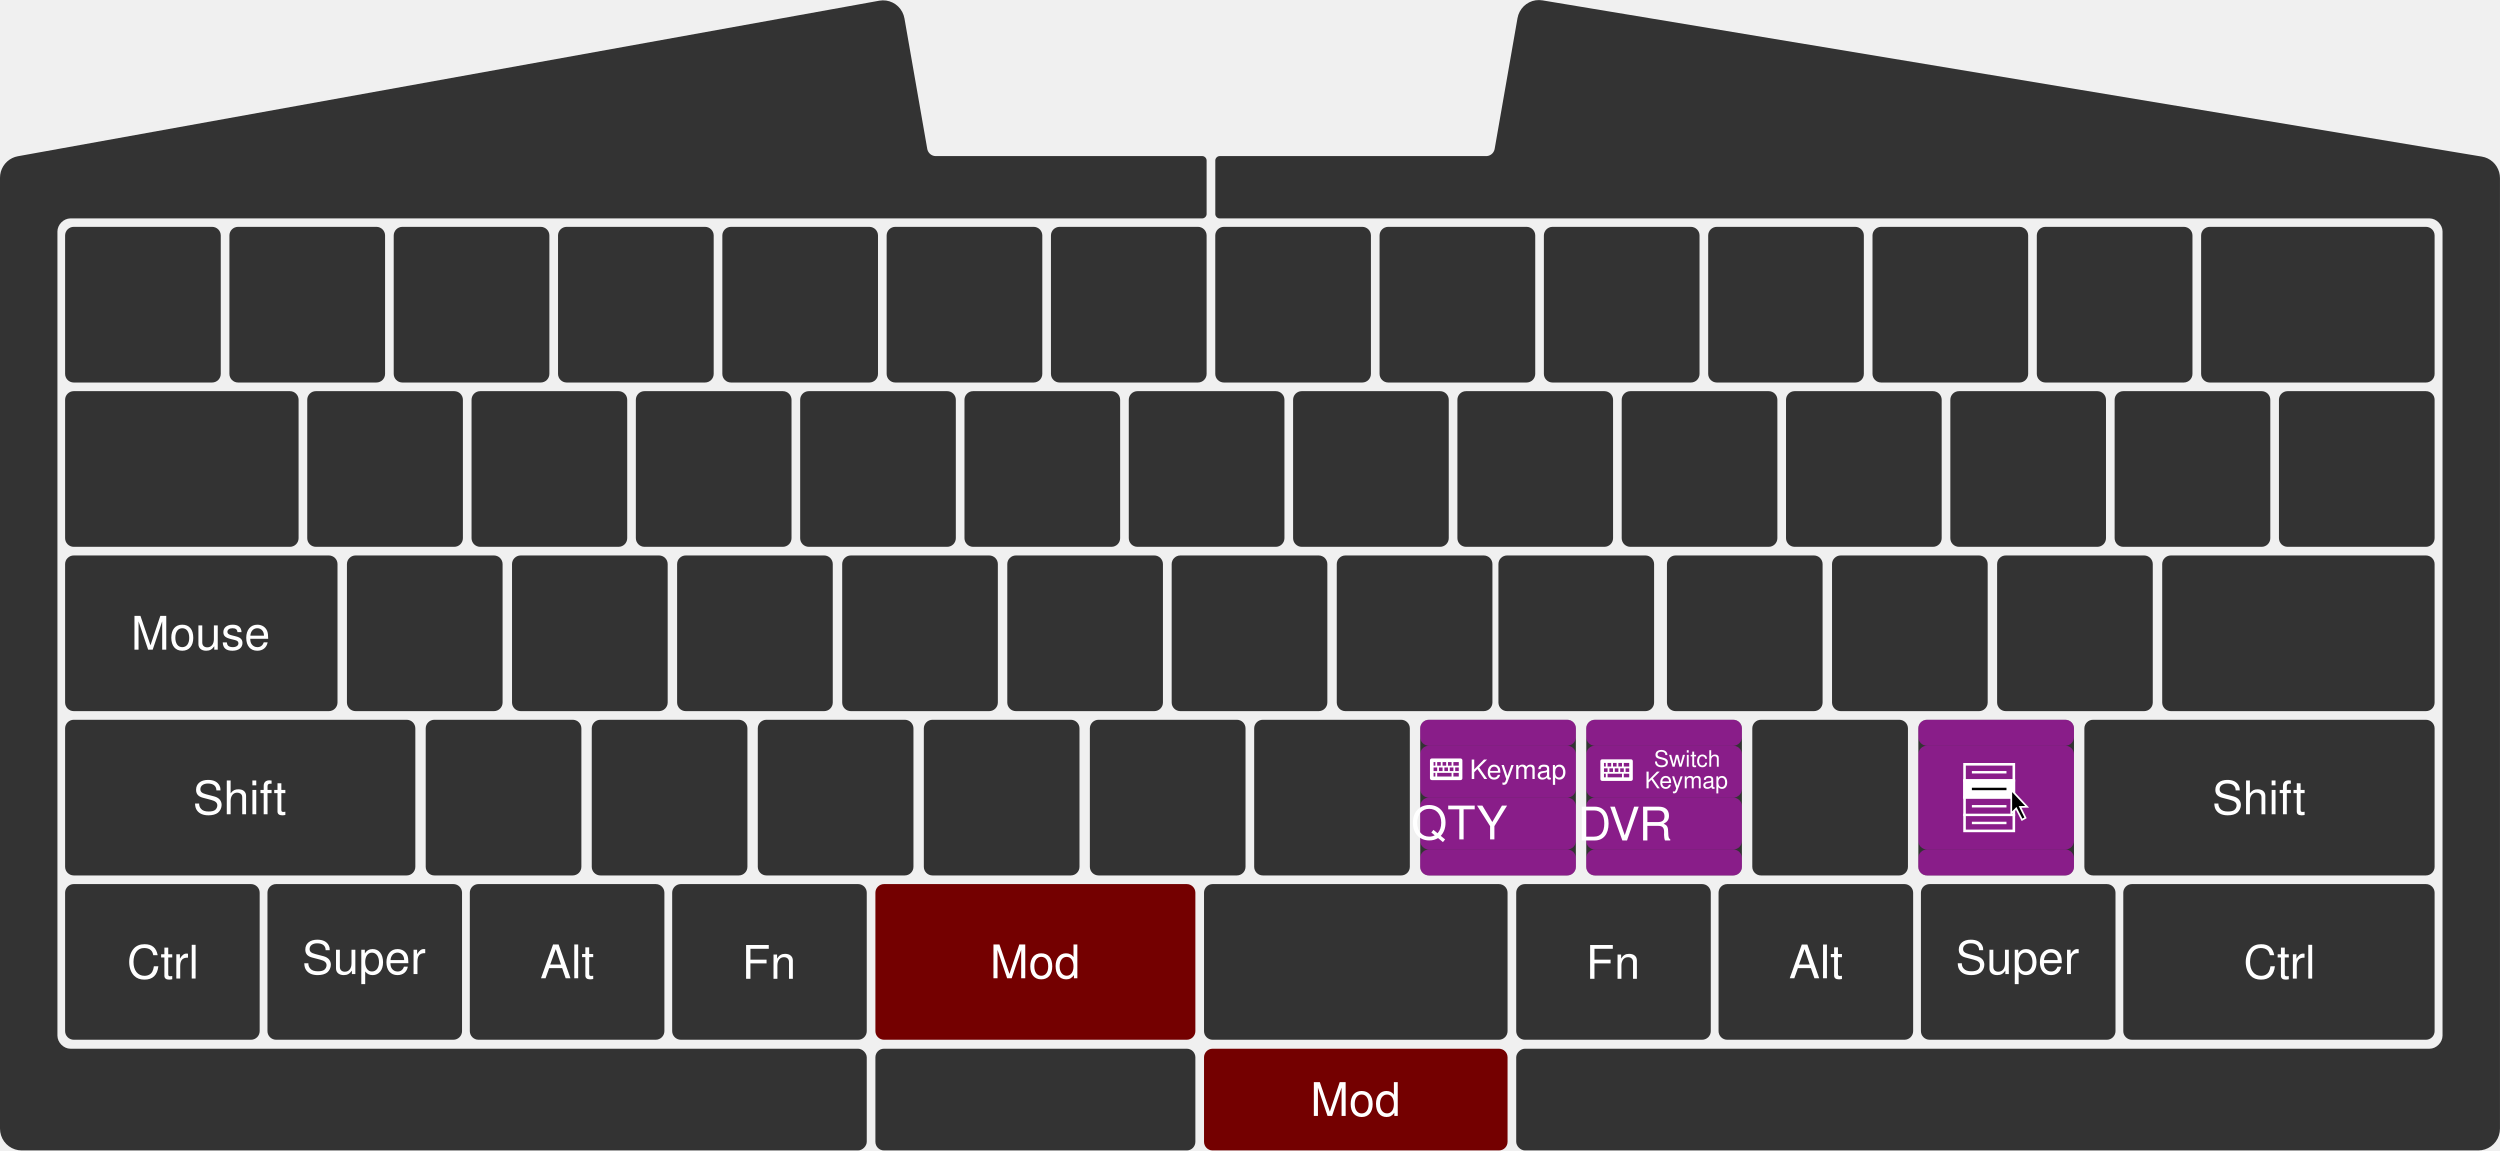
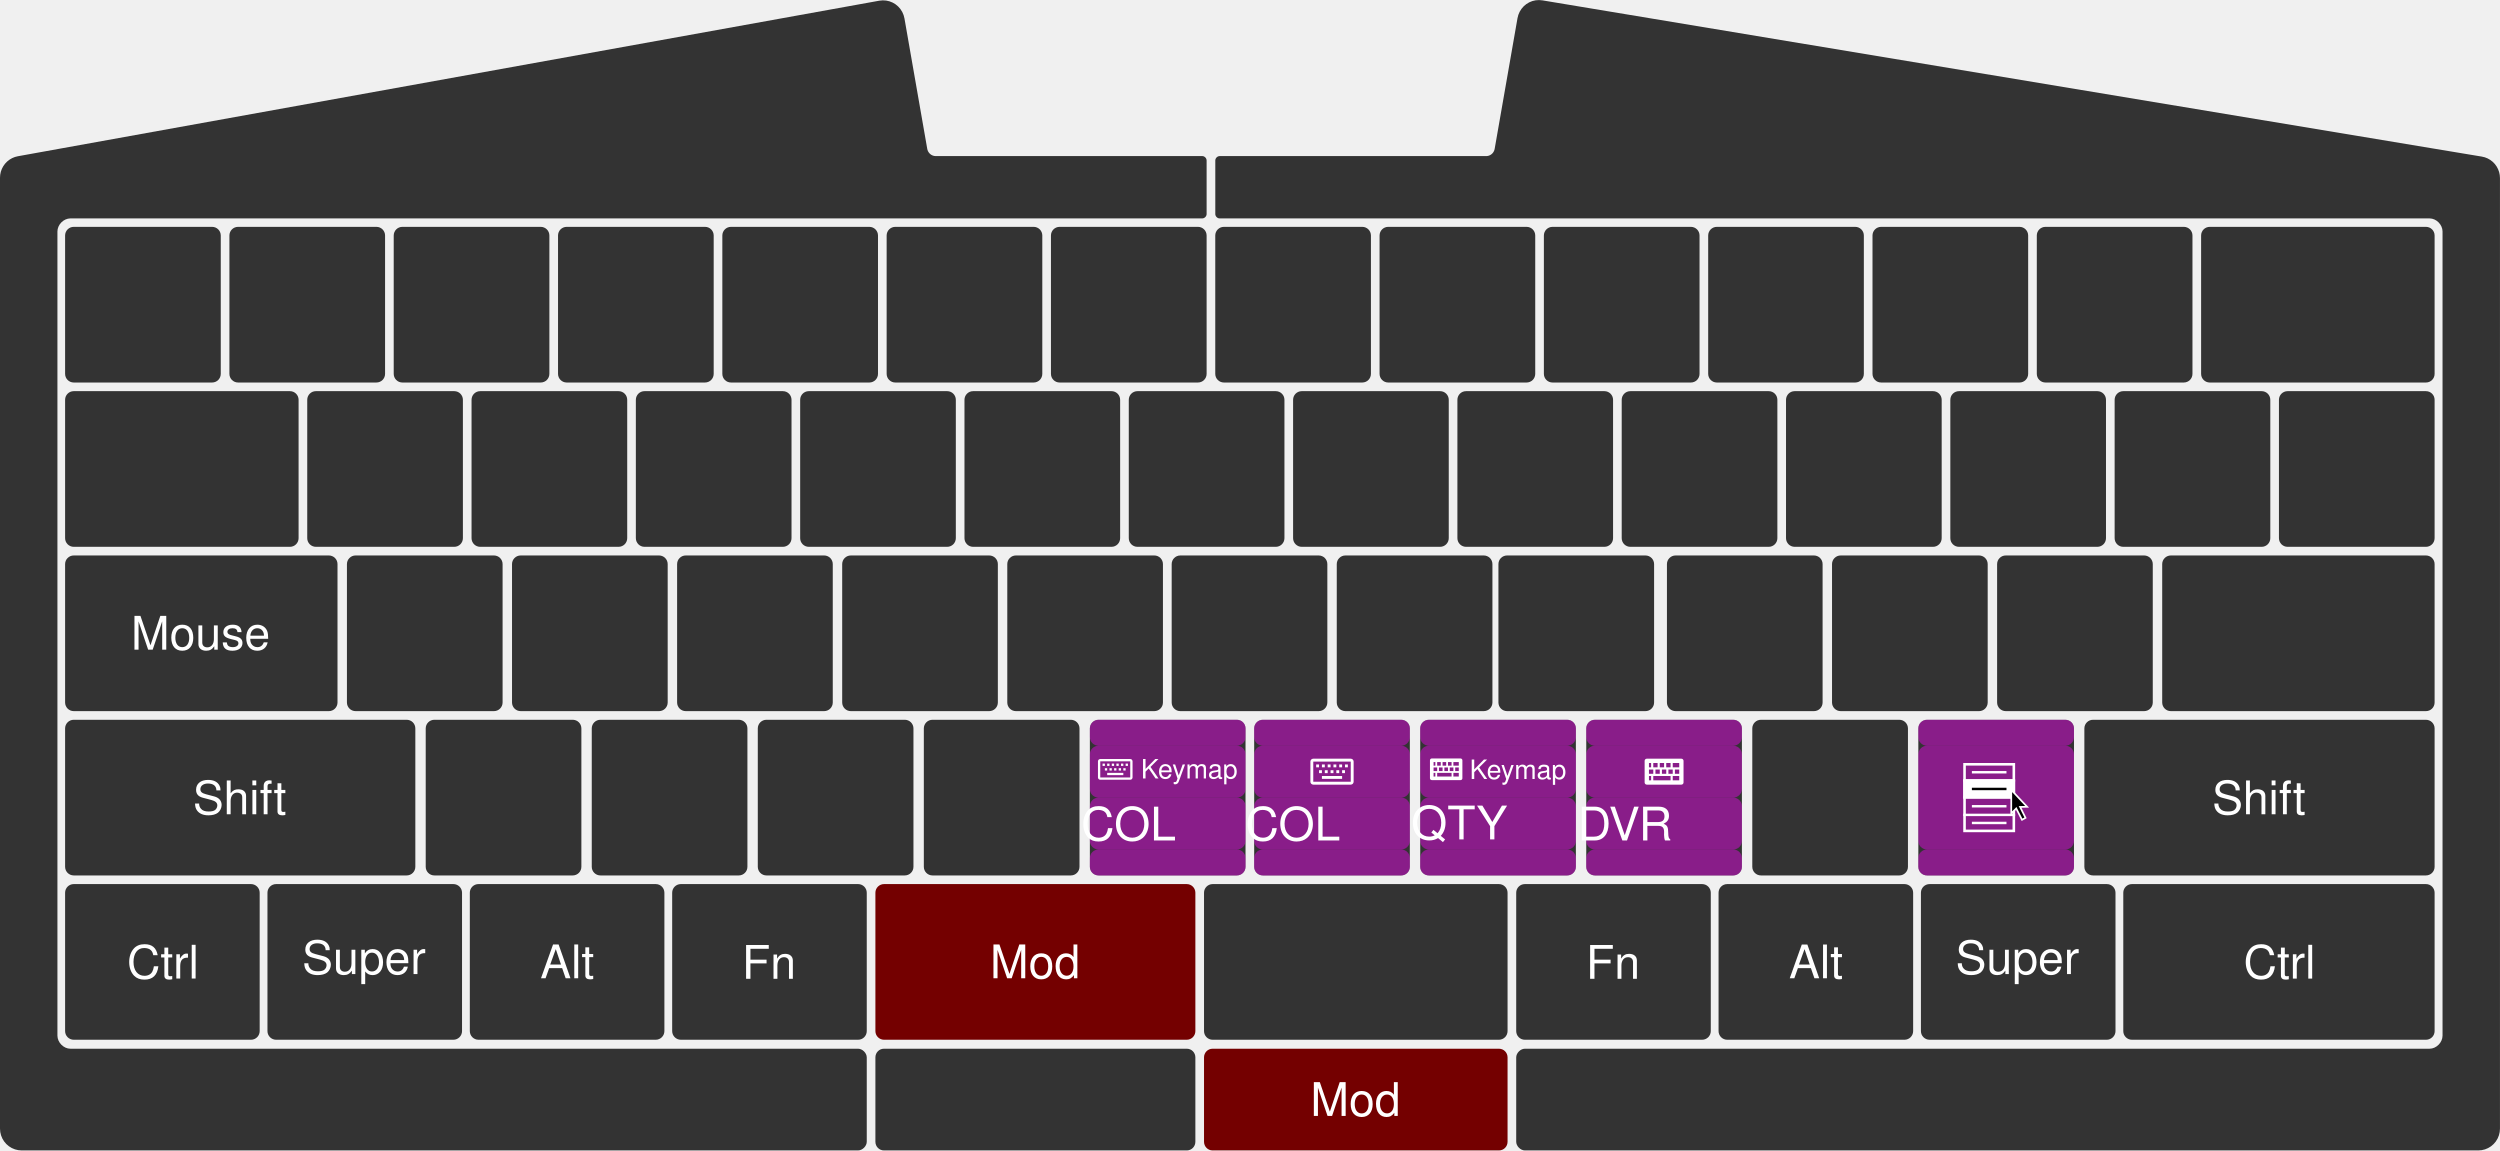
<svg xmlns="http://www.w3.org/2000/svg" version="1.1" width="289.09mm" height="133.03mm" viewBox="0 0 1024.335 471.366" style="overflow:visible" id="SvgjsSvg1006">
  <defs id="defs228">
    </defs>
  <rect style="fill:#333333;stroke:none" rx="3.543" ry="3.543" x="649.942" y="294.917" height="63.78" width="63.78" id="d9" />
  <rect style="fill:#333333;stroke:none" rx="3.543" ry="3.543" x="581.91" y="294.917" height="63.78" width="63.78" id="d8" />
  <g transform="translate(-15.23621,134.6456)" style="overflow:visible" id="g4336-9-0-0-44-2">
    <rect style="overflow:visible;opacity:1;fill:#ff00ff;fill-opacity:0.425;fill-rule:nonzero;stroke:none;stroke-width:0.354;stroke-linecap:butt;stroke-linejoin:miter;stroke-miterlimit:4;stroke-dasharray:none;stroke-dashoffset:0;stroke-opacity:1" id="rect5112-4-9-5-1-7-9-9-3-3-5-2-5-5" width="63.78" height="10.63" x="597.146" y="213.421" rx="3.543" ry="3.543" />
    <rect style="overflow:visible;opacity:1;fill:#ff00ff;fill-opacity:0.425;fill-rule:nonzero;stroke:none;stroke-width:0.354;stroke-linecap:butt;stroke-linejoin:miter;stroke-miterlimit:4;stroke-dasharray:none;stroke-dashoffset:0;stroke-opacity:1" id="rect5112-4-9-5-1-7-7-9-7-62-7-9-1-06-8" width="63.78" height="10.63" x="597.146" y="160.271" rx="3.543" ry="3.543" />
    <rect style="overflow:visible;opacity:1;fill:#ff00ff;fill-opacity:0.425;fill-rule:nonzero;stroke:none;stroke-width:0.354;stroke-linecap:butt;stroke-linejoin:miter;stroke-miterlimit:4;stroke-dasharray:none;stroke-dashoffset:0;stroke-opacity:1" id="rect5112-4-9-34-8-6-5-7-8-4-3-5-2" width="63.78" height="21.26" x="597.146" y="192.161" rx="3.543" ry="3.543" />
    <rect style="overflow:visible;opacity:1;fill:#ff00ff;fill-opacity:0.425;fill-rule:nonzero;stroke:none;stroke-width:0.354;stroke-linecap:butt;stroke-linejoin:miter;stroke-miterlimit:4;stroke-dasharray:none;stroke-dashoffset:0;stroke-opacity:1" id="rect5112-4-9-34-8-6-5-7-8-4-3-5-2-1" width="63.78" height="21.26" x="597.146" y="170.901" rx="3.543" ry="3.543" />
  </g>
  <rect style="fill:#333333;stroke:none" rx="3.543" ry="3.543" x="462.501" y="160.271" height="63.78" width="63.78" id="b7" />
  <rect style="fill:#333333;stroke:none" rx="3.543" ry="3.543" x="683.001" y="227.594" height="63.78" width="63.78" id="c10" />
  <rect style="fill:#333333;stroke:none" rx="3.543" ry="3.543" x="613.958" y="227.594" height="63.78" width="63.78" id="c9" />
  <rect style="fill:#333333;stroke:none" rx="3.543" ry="3.543" x="547.717" y="227.594" height="63.78" width="63.78" id="c8" />
  <rect style="fill:#333333;stroke:none" rx="3.543" ry="3.543" x="597.146" y="160.271" height="63.78" width="63.78" id="b9" />
  <rect style="fill:#333333;stroke:none" rx="3.543" ry="3.543" x="277.434" y="227.593" height="63.78" width="63.78" id="c4" />
  <rect style="fill:#333333;stroke:none" rx="3.543" ry="3.543" x="345.075" y="227.593" height="63.78" width="63.78" id="c5" />
  <rect style="fill:#333333;stroke:none" rx="3.543" ry="3.543" x="142.15" y="227.593" height="63.78" width="63.78" id="c2" />
  <rect style="fill:#333333;stroke:none" rx="3.543" ry="3.543" x="209.792" y="227.593" height="63.78" width="63.78" id="c3" />
  <rect style="fill:#333333;stroke:none" rx="3.543" ry="3.543" x="786.005" y="294.917" height="63.78" width="63.78" id="d11" />
  <rect style="fill:#333333;stroke:none" rx="3.543" ry="3.543" x="885.926" y="227.594" height="63.78" width="111.614" id="c13" />
  <rect style="fill:#333333;stroke:none" rx="3.543" ry="3.543" x="731.792" y="160.271" height="63.78" width="63.78" id="b11" />
  <rect style="fill:#333333;stroke:none" rx="3.543" ry="3.543" x="799.115" y="160.271" height="63.78" width="63.78" id="b12" />
  <rect style="fill:#333333;stroke:none" rx="3.543" ry="3.543" x="866.438" y="160.271" height="63.78" width="63.78" id="b13" />
  <rect style="fill:#333333;stroke:none" rx="3.543" ry="3.543" x="933.761" y="160.271" height="63.78" width="63.78" id="b14" />
  <rect style="fill:#333333;stroke:none" rx="3.543" ry="3.543" x="901.871" y="92.949" height="63.78" width="95.669" id="a14" />
  <rect style="fill:#333333;stroke:none" rx="3.543" ry="3.543" x="767.225" y="92.949" height="63.78" width="63.78" id="a12" />
  <rect style="fill:#333333;stroke:none" rx="3.543" ry="3.543" x="834.548" y="92.949" height="63.78" width="63.78" id="a13" />
  <rect style="fill:#333333;stroke:none" rx="3.543" ry="3.543" x="497.934" y="92.949" height="63.78" width="63.78" id="a8" />
  <rect style="fill:#333333;stroke:none" rx="3.543" ry="3.543" x="161.32" y="92.948" height="63.78" width="63.78" id="a3" />
  <rect style="fill:#333333;stroke:none" rx="3.543" ry="3.543" x="228.642" y="92.948" height="63.78" width="63.78" id="a4" />
  <rect style="fill:#333333;stroke:none" rx="3.543" ry="3.543" x="26.674" y="92.948" height="63.78" width="63.78" id="a1" />
  <rect style="fill:#333333;stroke:none" rx="3.543" ry="3.543" x="93.997" y="92.948" height="63.78" width="63.78" id="a2" />
  <text x="495.036" y="20" style="font-size:34px;font-family:Sans;text-align:center;text-anchor:middle;display:none;fill:#000000" id="layer-text">
    <tspan x="495.036" dy="20.8" id="SvgjsTspan1235">Base layer</tspan>
  </text>
  <rect style="fill:#333333;stroke:none" rx="3.543" ry="3.543" x="699.902" y="92.949" height="63.78" width="63.78" id="a11" />
  <rect style="fill:#333333;stroke:none" rx="3.543" ry="3.543" x="632.58" y="92.949" height="63.78" width="63.78" id="a10" />
  <rect style="fill:#740000;stroke:none;fill-opacity:1" rx="3.494" ry="3.543" x="493.328" y="429.7" height="41.667" width="124.37" id="f2" />
  <rect style="fill:#333333;stroke:none" rx="3.486" ry="3.543" x="358.682" y="429.699" height="41.667" width="131.102" id="f1" />
  <rect style="fill:#333333;stroke:none" rx="3.543" ry="3.543" x="565.257" y="92.949" height="63.78" width="63.78" id="a9" />
  <rect style="fill:#333333;stroke:none" rx="3.543" ry="3.543" x="363.288" y="92.948" height="63.78" width="63.78" id="a6" />
  <rect style="fill:#333333;stroke:none" rx="3.543" ry="3.543" x="295.965" y="92.948" height="63.78" width="63.78" id="a5" />
  <rect style="fill:#333333;stroke:none" rx="3.543" ry="3.543" x="430.611" y="92.948" height="63.78" width="63.78" id="a7" />
  <path style="fill:#333333;stroke:none" d="m 995.464,89.488 c 2.791,0 5.329,2.561 5.329,5.377 l 0,329.455 c 0,2.816 -2.538,5.377 -5.329,5.377 l -370.679,0 c -1.772,0 -3.543,1.773 -3.543,3.545 0,12.895 0,23.315 0,34.583 0,1.772 1.772,3.543 3.543,3.543 l 390.673,1e-4 c 0.928,0 1.856,-0.148 2.739,-0.436 0.883,-0.289 1.721,-0.719 2.473,-1.269 0.752,-0.55 1.417,-1.221 1.962,-1.98 0.546,-0.758 0.972,-1.604 1.258,-2.495 0.286,-0.891 0.432,-1.828 0.432,-2.764 l 0,-389.435 c 0,-0.839 -0.117,-1.678 -0.348,-2.485 -0.231,-0.806 -0.575,-1.58 -1.018,-2.29 -0.444,-0.71 -0.988,-1.356 -1.61,-1.914 -0.622,-0.557 -1.323,-1.026 -2.074,-1.386 -0.751,-0.361 -1.552,-0.614 -2.373,-0.751 C 886.375,42.457 745.963,19.105 631.958,0.145 c -0.912,-0.152 -1.847,-0.158 -2.761,-0.019 -0.914,0.139 -1.806,0.423 -2.633,0.838 -0.827,0.416 -1.589,0.962 -2.249,1.614 -0.66,0.652 -1.219,1.408 -1.65,2.232 -0.431,0.824 -0.733,1.716 -0.894,2.634 -3.122,17.846 -6.233,35.693 -9.356,53.539 -0.058,0.332 -0.162,0.655 -0.307,0.957 -0.146,0.302 -0.333,0.583 -0.554,0.831 -0.221,0.249 -0.477,0.466 -0.756,0.642 -0.28,0.177 -0.584,0.314 -0.9,0.406 -0.316,0.092 -0.645,0.139 -0.975,0.139 l -109.198,-2e-5 c -0.93,-1e-5 -1.777,0.854 -1.777,1.796 10e-6,7.411 -1e-5,15.643 0,21.944 0,0.939 0.847,1.794 1.777,1.794 l 495.739,0" id="right-case" />
  <rect style="fill:#333333;stroke:none" rx="3.543" ry="3.543" x="529.824" y="160.271" height="63.78" width="63.78" id="b8" />
  <rect style="fill:#333333;stroke:none" rx="3.543" ry="3.543" x="664.469" y="160.271" height="63.78" width="63.78" id="b10" />
  <rect style="fill:#333333;stroke:none" rx="3.543" ry="3.543" x="480.076" y="227.594" height="63.78" width="63.78" id="c7" />
  <rect style="fill:#333333;stroke:none" rx="3.543" ry="3.543" x="750.643" y="227.594" height="63.78" width="63.78" id="c11" />
  <rect style="fill:#333333;stroke:none" rx="3.543" ry="3.543" x="818.284" y="227.594" height="63.78" width="63.78" id="c12" />
  <rect style="fill:#333333;stroke:none" rx="3.543" ry="3.543" x="513.879" y="294.917" height="63.78" width="63.78" id="d7" />
  <rect style="fill:#333333;stroke:none" rx="3.543" ry="3.543" x="717.973" y="294.917" height="63.78" width="63.78" id="d10" />
  <rect style="fill:#333333;stroke:none" rx="3.543" ry="3.543" x="854.036" y="294.917" height="63.78" width="143.504" id="d12" />
  <rect style="fill:#333333;stroke:none;fill-opacity:1" rx="3.543" ry="3.543" x="493.328" y="362.24" height="63.78" width="124.37" id="e6" />
  <rect style="fill:#333333;stroke:none;fill-opacity:1" rx="3.543" ry="3.543" x="621.241" y="362.24" height="63.78" width="79.724" id="e7" />
  <rect style="fill:#333333;stroke:none" rx="3.543" ry="3.543" x="704.154" y="362.24" height="63.78" width="79.724" id="e8" />
  <rect style="fill:#333333;stroke:none" rx="3.543" ry="3.543" x="787.068" y="362.24" height="63.78" width="79.724" id="e9" />
  <rect style="fill:#333333;stroke:none" rx="3.543" ry="3.543" x="869.981" y="362.24" height="63.78" width="127.559" id="e10" />
  <text y="303.228" x="925.554" font-size="19" id="SvgjsText1209" style="font-size:19px;font-family:Helvetica;text-anchor:middle;fill:#ffffff;stroke:none">
    <tspan x="925.554" dy="30.4" id="SvgjsTspan1210">Shift</tspan>
  </text>
  <text y="370.655" x="660.91" font-size="19" id="SvgjsText1223" style="font-size:19px;font-family:Helvetica;text-anchor:middle;fill:#ffffff;stroke:none">
    <tspan x="660.91" dy="30.4" id="SvgjsTspan1224">Fn</tspan>
  </text>
  <text y="370.437" x="744.077" font-size="19" id="SvgjsText1225" style="font-size:19px;font-family:Helvetica;text-anchor:middle;fill:#ffffff;stroke:none">
    <tspan x="744.077" dy="30.4" id="SvgjsTspan1226">Alt</tspan>
  </text>
  <text y="368.698" x="826.597" font-size="19" id="SvgjsText1227" style="font-size:19px;font-family:Helvetica;text-anchor:middle;fill:#ffffff;stroke:none">
    <tspan x="826.597" dy="30.4" id="SvgjsTspan1228">Super</tspan>
  </text>
  <text y="370.551" x="933.976" font-size="19" id="SvgjsText1229" style="font-size:19px;font-family:Helvetica;text-anchor:middle;fill:#ffffff;stroke:none">
    <tspan x="933.976" dy="30.4" id="SvgjsTspan1230">Ctrl</tspan>
  </text>
  <text y="426.84" x="555.386" font-size="19" id="SvgjsText1233" style="font-size:19px;font-family:Helvetica;text-anchor:middle;fill:#ffffff;stroke:none">
    <tspan x="555.386" dy="30.4" id="SvgjsTspan1234">Mod</tspan>
  </text>
  <path style="fill:#333333;stroke:none" d="m 494.385,63.954 -110.97,0 c -0.329,0 -0.658,-0.047 -0.975,-0.139 -0.316,-0.092 -0.62,-0.229 -0.9,-0.406 -0.28,-0.177 -0.535,-0.394 -0.756,-0.642 -0.221,-0.249 -0.409,-0.529 -0.554,-0.831 -0.146,-0.302 -0.249,-0.625 -0.307,-0.957 -3.112,-17.806 -6.223,-35.611 -9.335,-53.417 -0.162,-0.925 -0.468,-1.825 -0.905,-2.655 -0.437,-0.83 -1.004,-1.591 -1.673,-2.244 -0.67,-0.654 -1.442,-1.2 -2.28,-1.612 -0.838,-0.412 -1.74,-0.69 -2.664,-0.82 -0.923,-0.13 -1.867,-0.111 -2.784,0.054 L 7.303,64.023 C 6.492,64.17 5.702,64.43 4.962,64.796 4.222,65.161 3.533,65.632 2.922,66.189 2.31,66.746 1.776,67.389 1.341,68.095 0.905,68.8 0.568,69.567 0.341,70.367 0.115,71.166 0,71.997 0,72.827 l 0,389.595 c 0,0.936 0.146,1.873 0.432,2.764 0.286,0.891 0.712,1.737 1.258,2.495 0.546,0.758 1.21,1.429 1.962,1.98 0.752,0.55 1.59,0.98 2.473,1.269 0.883,0.289 1.811,0.436 2.739,0.436 l 342.731,0 c 1.772,0 3.543,-1.772 3.543,-3.543 0,-12.932 0,-22.982 0,-34.583 0,-1.772 -1.771,-3.545 -3.543,-3.545 l -322.737,0 c -2.791,0 -5.329,-2.561 -5.329,-5.377 l 0,-329.455 c 0,-2.816 2.538,-5.377 5.329,-5.377 l 463.755,0 c 0.93,0 1.777,-0.854 1.777,-1.794 0,-7.805 0,-14.682 0,-21.944 0,-0.942 -0.847,-1.796 -1.777,-1.796" id="left-case" />
  <rect style="fill:#333333;stroke:none" rx="3.543" ry="3.543" x="26.674" y="160.27" height="63.78" width="95.669" id="b1" />
  <rect style="fill:#333333;fill-opacity:1;stroke:none" rx="3.543" ry="3.543" x="125.886" y="160.27" height="63.78" width="63.78" id="b2" />
  <rect style="fill:#333333;fill-opacity:1;stroke:none" rx="3.543" ry="3.543" x="193.209" y="160.27" height="63.78" width="63.78" id="b3" />
  <rect style="fill:#333333;stroke:none" rx="3.543" ry="3.543" x="260.532" y="160.27" height="63.78" width="63.78" id="b4" />
  <rect style="fill:#333333;stroke:none" rx="3.543" ry="3.543" x="327.855" y="160.27" height="63.78" width="63.78" id="b5" />
  <rect style="fill:#333333;stroke:none" rx="3.543" ry="3.543" x="395.178" y="160.27" height="63.78" width="63.78" id="b6" />
  <rect style="fill:#333333;stroke:none;fill-opacity:1" rx="3.543" ry="3.543" x="26.674" y="227.593" height="63.78" width="111.614" id="c1" />
  <rect style="fill:#333333;stroke:none" rx="3.543" ry="3.543" x="412.717" y="227.593" height="63.78" width="63.78" id="c6" />
  <rect style="fill:#333333;stroke:none" rx="3.543" ry="3.543" x="26.674" y="294.916" height="63.78" width="143.504" id="d1" />
  <rect style="fill:#333333;stroke:none" rx="3.543" ry="3.543" x="174.43" y="294.916" height="63.78" width="63.78" id="d2" />
  <rect style="fill:#333333;fill-opacity:1;stroke:none" rx="3.543" ry="3.543" x="242.461" y="294.916" height="63.78" width="63.78" id="d3" />
  <rect style="fill:#333333;fill-opacity:1;stroke:none" rx="3.543" ry="3.543" x="310.493" y="294.916" height="63.78" width="63.78" id="d4" />
  <rect style="fill:#333333;stroke:none" rx="3.543" ry="3.543" x="378.524" y="294.916" height="63.78" width="63.78" id="d5" />
  <rect style="fill:#333333;fill-opacity:1;stroke:none" rx="3.543" ry="3.543" x="446.556" y="294.916" height="63.78" width="63.78" id="d6" />
  <rect style="fill:#333333;stroke:none" rx="3.543" ry="3.543" x="26.674" y="362.239" height="63.78" width="79.724" id="e1" />
  <rect style="fill:#333333;stroke:none" rx="3.543" ry="3.543" x="109.587" y="362.239" height="63.78" width="79.724" id="e2" />
  <rect style="fill:#333333;stroke:none" rx="3.543" ry="3.543" x="192.501" y="362.239" height="63.78" width="79.724" id="e3" />
  <rect style="fill:#333333;stroke:none;stroke-opacity:1;fill-opacity:1" rx="3.543" ry="3.543" x="275.414" y="362.239" height="63.78" width="79.724" id="e4" />
  <rect style="fill:#740000;stroke:none;fill-opacity:1" rx="3.543" ry="3.543" x="358.682" y="362.239" height="63.78" width="131.102" id="e5" />
  <text y="85.736" x="193.209" font-size="19" id="SvgjsText1090" style="font-size:19px;font-family:Helvetica;text-anchor:middle;fill:#ffffff;stroke:none" />
  <text y="235.79" x="82.183" font-size="19" id="SvgjsText1156" style="font-size:19px;font-family:Helvetica;text-anchor:middle;fill:#ffffff;stroke:none">
    <tspan x="82.183" dy="30.4" id="SvgjsTspan1157">Mouse</tspan>
  </text>
  <text y="303.227" x="98.192" font-size="19" id="SvgjsText1184" style="font-size:19px;font-family:Helvetica;text-anchor:middle;fill:#ffffff;stroke:none">
    <tspan x="98.192" dy="30.4" id="SvgjsTspan1185">Shift</tspan>
  </text>
  <text y="370.55" x="66.751" font-size="19" id="SvgjsText1211" style="font-size:19px;font-family:Helvetica;text-anchor:middle;fill:#ffffff;stroke:none">
    <tspan x="66.751" dy="30.4" id="SvgjsTspan1212">Ctrl</tspan>
  </text>
  <text y="368.697" x="149.117" font-size="19" id="SvgjsText1213" style="font-size:19px;font-family:Helvetica;text-anchor:middle;fill:#ffffff;stroke:none">
    <tspan x="149.117" dy="30.4" id="SvgjsTspan1214">Super</tspan>
  </text>
  <text y="370.436" x="232.423" font-size="19" id="SvgjsText1215" style="font-size:19px;font-family:Helvetica;text-anchor:middle;fill:#ffffff;stroke:none">
    <tspan x="232.423" dy="30.4" id="SvgjsTspan1216">Alt</tspan>
  </text>
  <text y="370.654" x="315.083" font-size="19" id="SvgjsText1217" style="font-size:19px;font-family:Helvetica;text-anchor:middle;fill:#ffffff;stroke:none">
    <tspan x="315.083" dy="30.4" id="SvgjsTspan1218">Fn</tspan>
  </text>
  <text y="370.436" x="424.106" font-size="19" id="SvgjsText1219" style="font-size:19px;font-family:Helvetica;text-anchor:middle;fill:#ffffff;stroke:none">
    <tspan x="424.106" dy="30.4" id="SvgjsTspan1220">Mod</tspan>
  </text>
  <text xml:space="preserve" style="font-style:normal;font-weight:normal;font-size:40px;line-height:125%;font-family:sans-serif;letter-spacing:0px;word-spacing:0px;fill:#000000;fill-opacity:1;stroke:none;stroke-width:1px;stroke-linecap:butt;stroke-linejoin:miter;stroke-opacity:1" x="58.045" y="111.601" id="text4519">
    <tspan id="tspan4521" x="58.045" y="111.601" />
  </text>
  <text xml:space="preserve" style="font-style:normal;font-weight:normal;font-size:40px;line-height:125%;font-family:sans-serif;letter-spacing:0px;word-spacing:0px;overflow:visible;fill:#000000;fill-opacity:1;stroke:none;stroke-width:1px;stroke-linecap:butt;stroke-linejoin:miter;stroke-opacity:1" x="197.102" y="153.198" id="text4571-8-2">
    <tspan id="tspan4573-1-5" x="197.102" y="153.198" style="font-size:12.5px;fill:#ffffff;fill-opacity:1" />
  </text>
  <text xml:space="preserve" style="font-style:normal;font-weight:normal;font-size:40px;line-height:125%;font-family:sans-serif;letter-spacing:0px;word-spacing:0px;overflow:visible;fill:#000000;fill-opacity:1;stroke:none;stroke-width:1px;stroke-linecap:butt;stroke-linejoin:miter;stroke-opacity:1" x="340.147" y="109.323" id="text4550-1-3-5-6">
    <tspan id="tspan5212-5-56" x="340.147" y="109.323" style="font-style:normal;font-variant:normal;font-weight:normal;font-stretch:normal;font-size:19px;font-family:Helvetica;-inkscape-font-specification:Helvetica;text-align:center;text-anchor:middle;fill:#ffffff;fill-opacity:1" />
    <tspan id="tspan5358" x="340.147" y="133.073" style="font-style:normal;font-variant:normal;font-weight:normal;font-stretch:normal;font-size:19px;font-family:Helvetica;-inkscape-font-specification:Helvetica;text-align:center;text-anchor:middle;fill:#ffffff;fill-opacity:1" />
  </text>
  <text xml:space="preserve" style="font-style:normal;font-weight:normal;font-size:40px;line-height:125%;font-family:sans-serif;letter-spacing:0px;word-spacing:0px;fill:#000000;fill-opacity:1;stroke:none;stroke-width:1px;stroke-linecap:butt;stroke-linejoin:miter;stroke-opacity:1" x="386.006" y="339.726" id="text4690">
    <tspan id="tspan4692" x="386.006" y="339.726" />
  </text>
  <g transform="translate(188.8583,134.6456)" style="overflow:visible" id="g4336-9-0-0-44">
    <rect style="overflow:visible;opacity:1;fill:#ff00ff;fill-opacity:0.425;fill-rule:nonzero;stroke:none;stroke-width:0.354;stroke-linecap:butt;stroke-linejoin:miter;stroke-miterlimit:4;stroke-dasharray:none;stroke-dashoffset:0;stroke-opacity:1" id="rect5112-4-9-5-1-7-9-9-3-3-5-2-5" width="63.78" height="10.63" x="597.146" y="213.421" rx="3.543" ry="3.543" />
    <rect style="overflow:visible;opacity:1;fill:#ff00ff;fill-opacity:0.425;fill-rule:nonzero;stroke:none;stroke-width:0.354;stroke-linecap:butt;stroke-linejoin:miter;stroke-miterlimit:4;stroke-dasharray:none;stroke-dashoffset:0;stroke-opacity:1" id="rect5112-4-9-5-1-7-7-9-7-62-7-9-1-06" width="63.78" height="10.63" x="597.146" y="160.271" rx="3.543" ry="3.543" />
    <rect style="overflow:visible;opacity:1;fill:#ff00ff;fill-opacity:0.425;fill-rule:nonzero;stroke:none;stroke-width:0.354;stroke-linecap:butt;stroke-linejoin:miter;stroke-miterlimit:4;stroke-dasharray:none;stroke-dashoffset:0;stroke-opacity:1" id="rect5112-4-9-34-8-6-5-7-8-4-3-5" width="63.78" height="42.52" x="597.146" y="170.901" rx="3.543" ry="3.543" />
  </g>
  <g style="fill:#ffffff;fill-opacity:1" id="g4641-3-2" transform="matrix(0.5768977,0,0,0.5768977,477.429,186.3814)" />
  <g style="fill:#ffffff;fill-opacity:1" id="g4643-7-6" transform="matrix(0.5768977,0,0,0.5768977,477.429,186.3814)" />
  <g style="fill:#ffffff;fill-opacity:1" id="g4645-0-4" transform="matrix(0.5768977,0,0,0.5768977,477.429,186.3814)" />
  <g style="fill:#ffffff;fill-opacity:1" id="g4647-0-7" transform="matrix(0.5768977,0,0,0.5768977,477.429,186.3814)" />
  <g style="fill:#ffffff;fill-opacity:1" id="g4649-6-6" transform="matrix(0.5768977,0,0,0.5768977,477.429,186.3814)" />
  <g style="fill:#ffffff;fill-opacity:1" id="g4651-9-7" transform="matrix(0.5768977,0,0,0.5768977,477.429,186.3814)" />
  <g style="fill:#ffffff;fill-opacity:1" id="g4653-2-7" transform="matrix(0.5768977,0,0,0.5768977,477.429,186.3814)" />
  <g style="fill:#ffffff;fill-opacity:1" id="g4655-6-6" transform="matrix(0.5768977,0,0,0.5768977,477.429,186.3814)" />
  <g style="fill:#ffffff;fill-opacity:1" id="g4657-9-0" transform="matrix(0.5768977,0,0,0.5768977,477.429,186.3814)" />
  <g style="fill:#ffffff;fill-opacity:1" id="g4659-0-3" transform="matrix(0.5768977,0,0,0.5768977,477.429,186.3814)" />
  <g style="fill:#ffffff;fill-opacity:1" id="g4661-6-9" transform="matrix(0.5768977,0,0,0.5768977,477.429,186.3814)" />
  <g style="fill:#ffffff;fill-opacity:1" id="g4663-1-8" transform="matrix(0.5768977,0,0,0.5768977,477.429,186.3814)" />
  <g style="fill:#ffffff;fill-opacity:1" id="g4665-1-5" transform="matrix(0.5768977,0,0,0.5768977,477.429,186.3814)" />
  <g style="fill:#ffffff;fill-opacity:1" id="g4667-9-2" transform="matrix(0.5768977,0,0,0.5768977,477.429,186.3814)" />
  <g style="fill:#ffffff;fill-opacity:1" id="g4669-3-6" transform="matrix(0.5768977,0,0,0.5768977,477.429,186.3814)" />
  <g id="g4720" transform="translate(401.2572,514.4957)">
    <g transform="translate(7.304207,-1.11025)" id="g4688" style="stroke:#ffffff;stroke-opacity:1">
      <rect style="opacity:1;fill:#ffffff;fill-opacity:1;fill-rule:nonzero;stroke:none;stroke-width:1.063;stroke-linecap:round;stroke-linejoin:miter;stroke-miterlimit:4;stroke-dasharray:none;stroke-dashoffset:0;stroke-opacity:1" id="rect4650" width="21.26" height="7.087" x="395.844" y="-193.665" />
      <rect style="overflow:visible;opacity:1;fill:none;fill-opacity:1;fill-rule:nonzero;stroke:#ffffff;stroke-width:1.063;stroke-linecap:round;stroke-linejoin:miter;stroke-miterlimit:4;stroke-dasharray:none;stroke-dashoffset:0;stroke-opacity:1" id="rect4534-4-5" width="20.197" height="27.283" x="396.375" y="-200.22" rx="0" ry="0" />
      <path style="fill:none;fill-rule:evenodd;stroke:#ffffff;stroke-width:1px;stroke-linecap:butt;stroke-linejoin:miter;stroke-opacity:1" d="m 395.844,-193.681 21.26,0" id="path4612" />
      <path style="overflow:visible;fill:none;fill-rule:evenodd;stroke:#ffffff;stroke-width:1px;stroke-linecap:butt;stroke-linejoin:miter;stroke-opacity:1" d="m 395.844,-186.579 21.26,0" id="path4612-4" />
      <path style="overflow:visible;fill:none;fill-rule:evenodd;stroke:#ffffff;stroke-width:1px;stroke-linecap:butt;stroke-linejoin:miter;stroke-opacity:1" d="m 395.844,-179.492 21.26,0" id="path4612-9" />
      <path style="overflow:visible;fill:none;fill-rule:evenodd;stroke:#ffffff;stroke-width:1px;stroke-linecap:butt;stroke-linejoin:miter;stroke-opacity:1" d="m 399.387,-196.966 14.173,0" id="path4612-3" />
      <path style="overflow:visible;fill:none;fill-rule:evenodd;stroke:#ffffff;stroke-width:1px;stroke-linecap:butt;stroke-linejoin:miter;stroke-opacity:1" d="m 399.387,-176.191 14.173,0" id="path4612-3-5" />
      <path style="overflow:visible;fill:none;fill-rule:evenodd;stroke:#000000;stroke-width:1px;stroke-linecap:butt;stroke-linejoin:miter;stroke-opacity:1" d="m 399.387,-190.122 14.173,0" id="path4612-3-0" />
      <path style="overflow:visible;fill:none;fill-rule:evenodd;stroke:#ffffff;stroke-width:1px;stroke-linecap:butt;stroke-linejoin:miter;stroke-opacity:1" d="m 399.387,-183.035 14.173,0" id="path4612-3-9" />
    </g>
    <path id="path4531" d="m 427.092,-178.874 0.142,0.276 1.431,-0.803 -2.221,-4.47 2.877,-0.056 -6.498,-6.912 0,9.618 2.037,-2.031 z" style="fill:#000000;stroke:#ffffff;stroke-width:0.709;stroke-linejoin:miter;stroke-miterlimit:4;stroke-dasharray:none;stroke-opacity:1" />
  </g>
  <text y="292.177" x="611.398" font-size="19" id="SvgjsText1223-2" style="font-size:19px;font-family:Helvetica;text-anchor:middle;overflow:visible;fill:#ffffff;stroke:none">
    <tspan x="611.398" id="SvgjsTspan1224-5" />
  </text>
  <text xml:space="preserve" style="font-style:normal;font-weight:normal;font-size:40px;line-height:125%;font-family:sans-serif;letter-spacing:0px;word-spacing:0px;fill:#000000;fill-opacity:1;stroke:none;stroke-width:1px;stroke-linecap:butt;stroke-linejoin:miter;stroke-opacity:1" x="606.091" y="332.87" id="text4342">
    <tspan id="tspan4344" x="606.091" y="332.87" />
  </text>
  <g id="g4376" transform="translate(1.147617,-0.5442284)">
    <path style="fill:#ffffff;fill-opacity:1" d="m 597.304,311.32 -11.811,0 c -0.406,0 -0.738,0.332 -0.738,0.738 l 0,7.382 c 0,0.406 0.332,0.738 0.738,0.738 l 11.811,0 c 0.406,0 0.738,-0.332 0.738,-0.738 l 0,-7.382 c 0,-0.406 -0.332,-0.738 -0.738,-0.738 z m -5.167,1.476 1.476,0 0,1.476 -1.476,0 0,-1.476 z m 2.215,2.215 0,1.476 -1.476,0 0,-1.476 1.476,0 z m -4.429,-2.215 1.476,0 0,1.476 -1.476,0 0,-1.476 z m 2.215,2.215 0,1.476 -1.476,0 0,-1.476 1.476,0 z m -4.429,-2.215 1.476,0 0,1.476 -1.476,0 0,-1.476 z m 2.215,2.215 0,1.476 -1.476,0 0,-1.476 1.476,0 z m -3.691,-2.215 0.738,0 0,1.476 -0.738,0 0,-1.476 z m 0,2.215 1.476,0 0,1.476 -1.476,0 0,-1.476 z m 0.738,3.691 -0.738,0 0,-1.476 0.738,0 0,1.476 z m 6.644,0 -5.906,0 0,-1.476 5.906,0 0,1.476 z m 2.953,0 -2.215,0 0,-1.476 2.215,0 0,1.476 z m 0,-2.215 -1.476,0 0,-1.476 1.476,0 0,1.476 z m 0,-2.215 -2.215,0 0,-1.476 2.215,0 0,1.476 z" id="path4279" />
    <text style="font-size:10.951px;font-family:Helvetica;text-align:center;text-anchor:middle;overflow:visible;fill:#ffffff;stroke:none" id="SvgjsText1172-6-0-2-5-9-0-1-5-2-0-0" font-size="19" x="620.814" y="319.735">Keymap</text>
  </g>
  <text xml:space="preserve" style="font-style:normal;font-weight:normal;font-size:40px;line-height:125%;font-family:sans-serif;letter-spacing:0px;word-spacing:0px;overflow:visible;fill:#000000;fill-opacity:1;stroke:none;stroke-width:1px;stroke-linecap:butt;stroke-linejoin:miter;stroke-opacity:1" x="613.505" y="343.916" id="text4550-1-3-5-5-0-9">
    <tspan id="tspan5212-5-5-71-6" x="613.505" y="343.916" style="font-style:normal;font-variant:normal;font-weight:normal;font-stretch:normal;font-size:19px;font-family:Helvetica;-inkscape-font-specification:Helvetica;text-align:center;text-anchor:middle;fill:#ffffff;fill-opacity:1">QTY</tspan>
  </text>
  <g transform="translate(52.79529,134.6456)" style="overflow:visible" id="g4336-9-0-0-44-2-5">
    <rect style="overflow:visible;opacity:1;fill:#ff00ff;fill-opacity:0.425;fill-rule:nonzero;stroke:none;stroke-width:0.354;stroke-linecap:butt;stroke-linejoin:miter;stroke-miterlimit:4;stroke-dasharray:none;stroke-dashoffset:0;stroke-opacity:1" id="rect5112-4-9-5-1-7-9-9-3-3-5-2-5-5-2" width="63.78" height="10.63" x="597.146" y="213.421" rx="3.543" ry="3.543" />
    <rect style="overflow:visible;opacity:1;fill:#ff00ff;fill-opacity:0.425;fill-rule:nonzero;stroke:none;stroke-width:0.354;stroke-linecap:butt;stroke-linejoin:miter;stroke-miterlimit:4;stroke-dasharray:none;stroke-dashoffset:0;stroke-opacity:1" id="rect5112-4-9-5-1-7-7-9-7-62-7-9-1-06-8-5" width="63.78" height="10.63" x="597.146" y="160.271" rx="3.543" ry="3.543" />
    <rect style="overflow:visible;opacity:1;fill:#ff00ff;fill-opacity:0.425;fill-rule:nonzero;stroke:none;stroke-width:0.354;stroke-linecap:butt;stroke-linejoin:miter;stroke-miterlimit:4;stroke-dasharray:none;stroke-dashoffset:0;stroke-opacity:1" id="rect5112-4-9-34-8-6-5-7-8-4-3-5-2-4" width="63.78" height="21.26" x="597.146" y="192.161" rx="3.543" ry="3.543" />
    <rect style="overflow:visible;opacity:1;fill:#ff00ff;fill-opacity:0.425;fill-rule:nonzero;stroke:none;stroke-width:0.354;stroke-linecap:butt;stroke-linejoin:miter;stroke-miterlimit:4;stroke-dasharray:none;stroke-dashoffset:0;stroke-opacity:1" id="rect5112-4-9-34-8-6-5-7-8-4-3-5-2-1-1" width="63.78" height="21.26" x="597.146" y="170.901" rx="3.543" ry="3.543" />
  </g>
-   <g id="g4499" transform="translate(1.792322,1.734667)">
+   <g id="g4499" transform="matrix(1.2,0,0,1.2,-110.8614,-60.39058)">
    <path style="fill:#ffffff;fill-opacity:1" d="m 666.483,309.377 -11.811,0 c -0.406,0 -0.738,0.332 -0.738,0.738 l 0,7.382 c 0,0.406 0.332,0.738 0.738,0.738 l 11.811,0 c 0.406,0 0.738,-0.332 0.738,-0.738 l 0,-7.382 c 0,-0.406 -0.332,-0.738 -0.738,-0.738 z m -5.167,1.476 1.476,0 0,1.476 -1.476,0 0,-1.476 z m 2.215,2.215 0,1.476 -1.476,0 0,-1.476 1.476,0 z m -4.429,-2.215 1.476,0 0,1.476 -1.476,0 0,-1.476 z m 2.215,2.215 0,1.476 -1.476,0 0,-1.476 1.476,0 z m -4.429,-2.215 1.476,0 0,1.476 -1.476,0 0,-1.476 z m 2.215,2.215 0,1.476 -1.476,0 0,-1.476 1.476,0 z m -3.691,-2.215 0.738,0 0,1.476 -0.738,0 0,-1.476 z m 0,2.215 1.476,0 0,1.476 -1.476,0 0,-1.476 z m 0.738,3.691 -0.738,0 0,-1.476 0.738,0 0,1.476 z m 6.644,0 -5.906,0 0,-1.476 5.906,0 0,1.476 z m 2.953,0 -2.215,0 0,-1.476 2.215,0 0,1.476 z m 0,-2.215 -1.476,0 0,-1.476 1.476,0 0,1.476 z m 0,-2.215 -2.215,0 0,-1.476 2.215,0 0,1.476 z" id="path4279-1" />
-     <g id="g4495">
-       <text y="312.42" x="689.463" font-size="19" id="SvgjsText1172-6-0-2-5-9-0-1-5-2-0-0-2" style="font-size:9.276px;font-family:Helvetica;text-align:center;writing-mode:lr-tb;text-anchor:middle;overflow:visible;fill:#ffffff;stroke:none">Switch</text>
-       <text y="321.281" x="689.144" font-size="19" id="SvgjsText1172-6-0-2-5-9-0-1-5-2-0-0-2-3" style="font-size:9.432px;font-family:Helvetica;text-align:center;writing-mode:lr-tb;text-anchor:middle;overflow:visible;fill:#ffffff;stroke:none">Keymap</text>
-     </g>
  </g>
  <text xml:space="preserve" style="font-style:normal;font-weight:normal;font-size:40px;line-height:125%;font-family:sans-serif;letter-spacing:0px;word-spacing:0px;overflow:visible;fill:#000000;fill-opacity:1;stroke:none;stroke-width:1px;stroke-linecap:butt;stroke-linejoin:miter;stroke-opacity:1" x="681.401" y="344.362" id="text4550-1-3-5-5-0-9-2">
    <tspan id="tspan5212-5-5-71-6-5" x="681.401" y="344.362" style="font-style:normal;font-variant:normal;font-weight:normal;font-stretch:normal;font-size:19px;font-family:Helvetica;-inkscape-font-specification:Helvetica;text-align:center;text-anchor:middle;fill:#ffffff;fill-opacity:1">DVR</tspan>
  </text>
+   <g transform="translate(-83.26776,134.6456)" style="overflow:visible" id="g4336-9-0-0-44-2-5-4">
+     <rect style="overflow:visible;opacity:1;fill:#ff00ff;fill-opacity:0.425;fill-rule:nonzero;stroke:none;stroke-width:0.354;stroke-linecap:butt;stroke-linejoin:miter;stroke-miterlimit:4;stroke-dasharray:none;stroke-dashoffset:0;stroke-opacity:1" id="rect5112-4-9-5-1-7-9-9-3-3-5-2-5-5-2-4" width="63.78" height="10.63" x="597.146" y="213.421" rx="3.543" ry="3.543" />
+     <rect style="overflow:visible;opacity:1;fill:#ff00ff;fill-opacity:0.425;fill-rule:nonzero;stroke:none;stroke-width:0.354;stroke-linecap:butt;stroke-linejoin:miter;stroke-miterlimit:4;stroke-dasharray:none;stroke-dashoffset:0;stroke-opacity:1" id="rect5112-4-9-5-1-7-7-9-7-62-7-9-1-06-8-5-8" width="63.78" height="10.63" x="597.146" y="160.271" rx="3.543" ry="3.543" />
+     <rect style="overflow:visible;opacity:1;fill:#ff00ff;fill-opacity:0.425;fill-rule:nonzero;stroke:none;stroke-width:0.354;stroke-linecap:butt;stroke-linejoin:miter;stroke-miterlimit:4;stroke-dasharray:none;stroke-dashoffset:0;stroke-opacity:1" id="rect5112-4-9-34-8-6-5-7-8-4-3-5-2-4-3" width="63.78" height="21.26" x="597.146" y="192.161" rx="3.543" ry="3.543" />
+     <rect style="overflow:visible;opacity:1;fill:#ff00ff;fill-opacity:0.425;fill-rule:nonzero;stroke:none;stroke-width:0.354;stroke-linecap:butt;stroke-linejoin:miter;stroke-miterlimit:4;stroke-dasharray:none;stroke-dashoffset:0;stroke-opacity:1" id="rect5112-4-9-34-8-6-5-7-8-4-3-5-2-1-1-1" width="63.78" height="21.26" x="597.146" y="170.901" rx="3.543" ry="3.543" />
+   </g>
+   <text xml:space="preserve" style="font-style:normal;font-weight:normal;font-size:40px;line-height:125%;font-family:sans-serif;letter-spacing:0px;word-spacing:0px;overflow:visible;fill:#000000;fill-opacity:1;stroke:none;stroke-width:1px;stroke-linecap:butt;stroke-linejoin:miter;stroke-opacity:1" x="545.338" y="344.362" id="text4550-1-3-5-5-0-9-2-7">
+     <tspan id="tspan5212-5-5-71-6-5-3" x="545.338" y="344.362" style="font-style:normal;font-variant:normal;font-weight:normal;font-stretch:normal;font-size:19px;font-family:Helvetica;-inkscape-font-specification:Helvetica;text-align:center;text-anchor:middle;fill:#ffffff;fill-opacity:1">COL</tspan>
+   </text>
+   <path id="path4360" d="m 553.446,310.862 -15.354,0 c -0.65,0 -1.181,0.531 -1.181,1.181 l 0,8.268 c 0,0.65 0.531,1.181 1.181,1.181 l 15.354,0 c 0.65,0 1.181,-0.531 1.181,-1.181 l 0,-8.268 c 0,-0.65 -0.531,-1.181 -1.181,-1.181 z m 0,9.446 c -10e-4,0.001 -10e-4,0.001 -0.002,0.002 l -15.35,0 c -10e-4,-10e-4 -10e-4,-10e-4 -0.002,-0.002 l 0,-8.263 c 10e-4,-10e-4 10e-4,-10e-4 0.002,-0.002 l 15.35,0 c 10e-4,0.001 10e-4,0.001 0.002,0.002 l 0,8.263 z m -11.811,-2.36 8.268,0 0,1.181 -8.268,0 z m 8.268,-2.362 1.181,0 0,1.181 -1.181,0 z m -2.362,0 1.181,0 0,1.181 -1.181,0 z m -2.362,0 1.181,0 0,1.181 -1.181,0 z m -2.362,0 1.181,0 0,1.181 -1.181,0 z m -2.362,0 1.181,0 0,1.181 -1.181,0 z m 8.268,-2.362 1.181,0 0,1.181 -1.181,0 z m 2.362,0 1.181,0 0,1.181 -1.181,0 z m -4.724,0 1.181,0 0,1.181 -1.181,0 z m -2.362,0 1.181,0 0,1.181 -1.181,0 z m -2.362,0 1.181,0 0,1.181 -1.181,0 z m -2.362,0 1.181,0 0,1.181 -1.181,0 z" style="fill:#ffffff;fill-opacity:1" />
+   <g transform="translate(-150.5908,134.6448)" style="overflow:visible" id="g4336-9-0-0-44-2-5-4-7">
+     <rect style="overflow:visible;opacity:1;fill:#ff00ff;fill-opacity:0.425;fill-rule:nonzero;stroke:none;stroke-width:0.354;stroke-linecap:butt;stroke-linejoin:miter;stroke-miterlimit:4;stroke-dasharray:none;stroke-dashoffset:0;stroke-opacity:1" id="rect5112-4-9-5-1-7-9-9-3-3-5-2-5-5-2-4-9" width="63.78" height="10.63" x="597.146" y="213.421" rx="3.543" ry="3.543" />
+     <rect style="overflow:visible;opacity:1;fill:#ff00ff;fill-opacity:0.425;fill-rule:nonzero;stroke:none;stroke-width:0.354;stroke-linecap:butt;stroke-linejoin:miter;stroke-miterlimit:4;stroke-dasharray:none;stroke-dashoffset:0;stroke-opacity:1" id="rect5112-4-9-5-1-7-7-9-7-62-7-9-1-06-8-5-8-6" width="63.78" height="10.63" x="597.146" y="160.271" rx="3.543" ry="3.543" />
+     <rect style="overflow:visible;opacity:1;fill:#ff00ff;fill-opacity:0.425;fill-rule:nonzero;stroke:none;stroke-width:0.354;stroke-linecap:butt;stroke-linejoin:miter;stroke-miterlimit:4;stroke-dasharray:none;stroke-dashoffset:0;stroke-opacity:1" id="rect5112-4-9-34-8-6-5-7-8-4-3-5-2-4-3-9" width="63.78" height="21.26" x="597.146" y="192.161" rx="3.543" ry="3.543" />
+     <rect style="overflow:visible;opacity:1;fill:#ff00ff;fill-opacity:0.425;fill-rule:nonzero;stroke:none;stroke-width:0.354;stroke-linecap:butt;stroke-linejoin:miter;stroke-miterlimit:4;stroke-dasharray:none;stroke-dashoffset:0;stroke-opacity:1" id="rect5112-4-9-34-8-6-5-7-8-4-3-5-2-1-1-1-0" width="63.78" height="21.26" x="597.146" y="170.901" rx="3.543" ry="3.543" />
+   </g>
+   <text xml:space="preserve" style="font-style:normal;font-weight:normal;font-size:40px;line-height:125%;font-family:sans-serif;letter-spacing:0px;word-spacing:0px;overflow:visible;fill:#000000;fill-opacity:1;stroke:none;stroke-width:1px;stroke-linecap:butt;stroke-linejoin:miter;stroke-opacity:1" x="478.015" y="344.361" id="text4550-1-3-5-5-0-9-2-7-8">
+     <tspan id="tspan5212-5-5-71-6-5-3-5" x="478.015" y="344.361" style="font-style:normal;font-variant:normal;font-weight:normal;font-stretch:normal;font-size:19px;font-family:Helvetica;-inkscape-font-specification:Helvetica;text-align:center;text-anchor:middle;fill:#ffffff;fill-opacity:1">COL</tspan>
+   </text>
+   <g id="g4420" transform="translate(-1.86564,0.442954)">
+     <path style="overflow:visible;fill:#ffffff;fill-opacity:1" d="m 464.965,310.548 -12.283,0 c -0.52,0 -0.945,0.425 -0.945,0.945 l 0,6.614 c 0,0.52 0.425,0.945 0.945,0.945 l 12.283,0 c 0.52,0 0.945,-0.425 0.945,-0.945 l 0,-6.614 c 0,-0.52 -0.425,-0.945 -0.945,-0.945 z m 0,7.557 c -8e-4,8e-4 -8e-4,8e-4 -0.002,0.002 l -12.28,0 c -8e-4,-8e-4 -8e-4,-8e-4 -0.002,-0.002 l 0,-6.61 c 8e-4,-8e-4 8e-4,-8e-4 0.002,-0.002 l 12.28,0 c 8e-4,8e-4 8e-4,8e-4 0.002,0.002 l 0,6.61 z m -9.449,-1.888 6.614,0 0,0.945 -6.614,0 z m 6.614,-1.89 0.945,0 0,0.945 -0.945,0 z m -1.89,0 0.945,0 0,0.945 -0.945,0 z m -1.89,0 0.945,0 0,0.945 -0.945,0 z m -1.89,0 0.945,0 0,0.945 -0.945,0 z m -1.89,0 0.945,0 0,0.945 -0.945,0 z m 6.614,-1.89 0.945,0 0,0.945 -0.945,0 z m 1.89,0 0.945,0 0,0.945 -0.945,0 z m -3.78,0 0.945,0 0,0.945 -0.945,0 z m -1.89,0 0.945,0 0,0.945 -0.945,0 z m -1.89,0 0.945,0 0,0.945 -0.945,0 z m -1.89,0 0.945,0 0,0.945 -0.945,0 z" id="path4360-3" />
+     <text y="318.531" x="489.149" font-size="19" id="SvgjsText1172-6-0-2-5-9-0-1-5-2-0-0-4" style="font-size:10.951px;font-family:Helvetica;text-align:center;text-anchor:middle;overflow:visible;fill:#ffffff;stroke:none">Keymap</text>
+   </g>
</svg>
